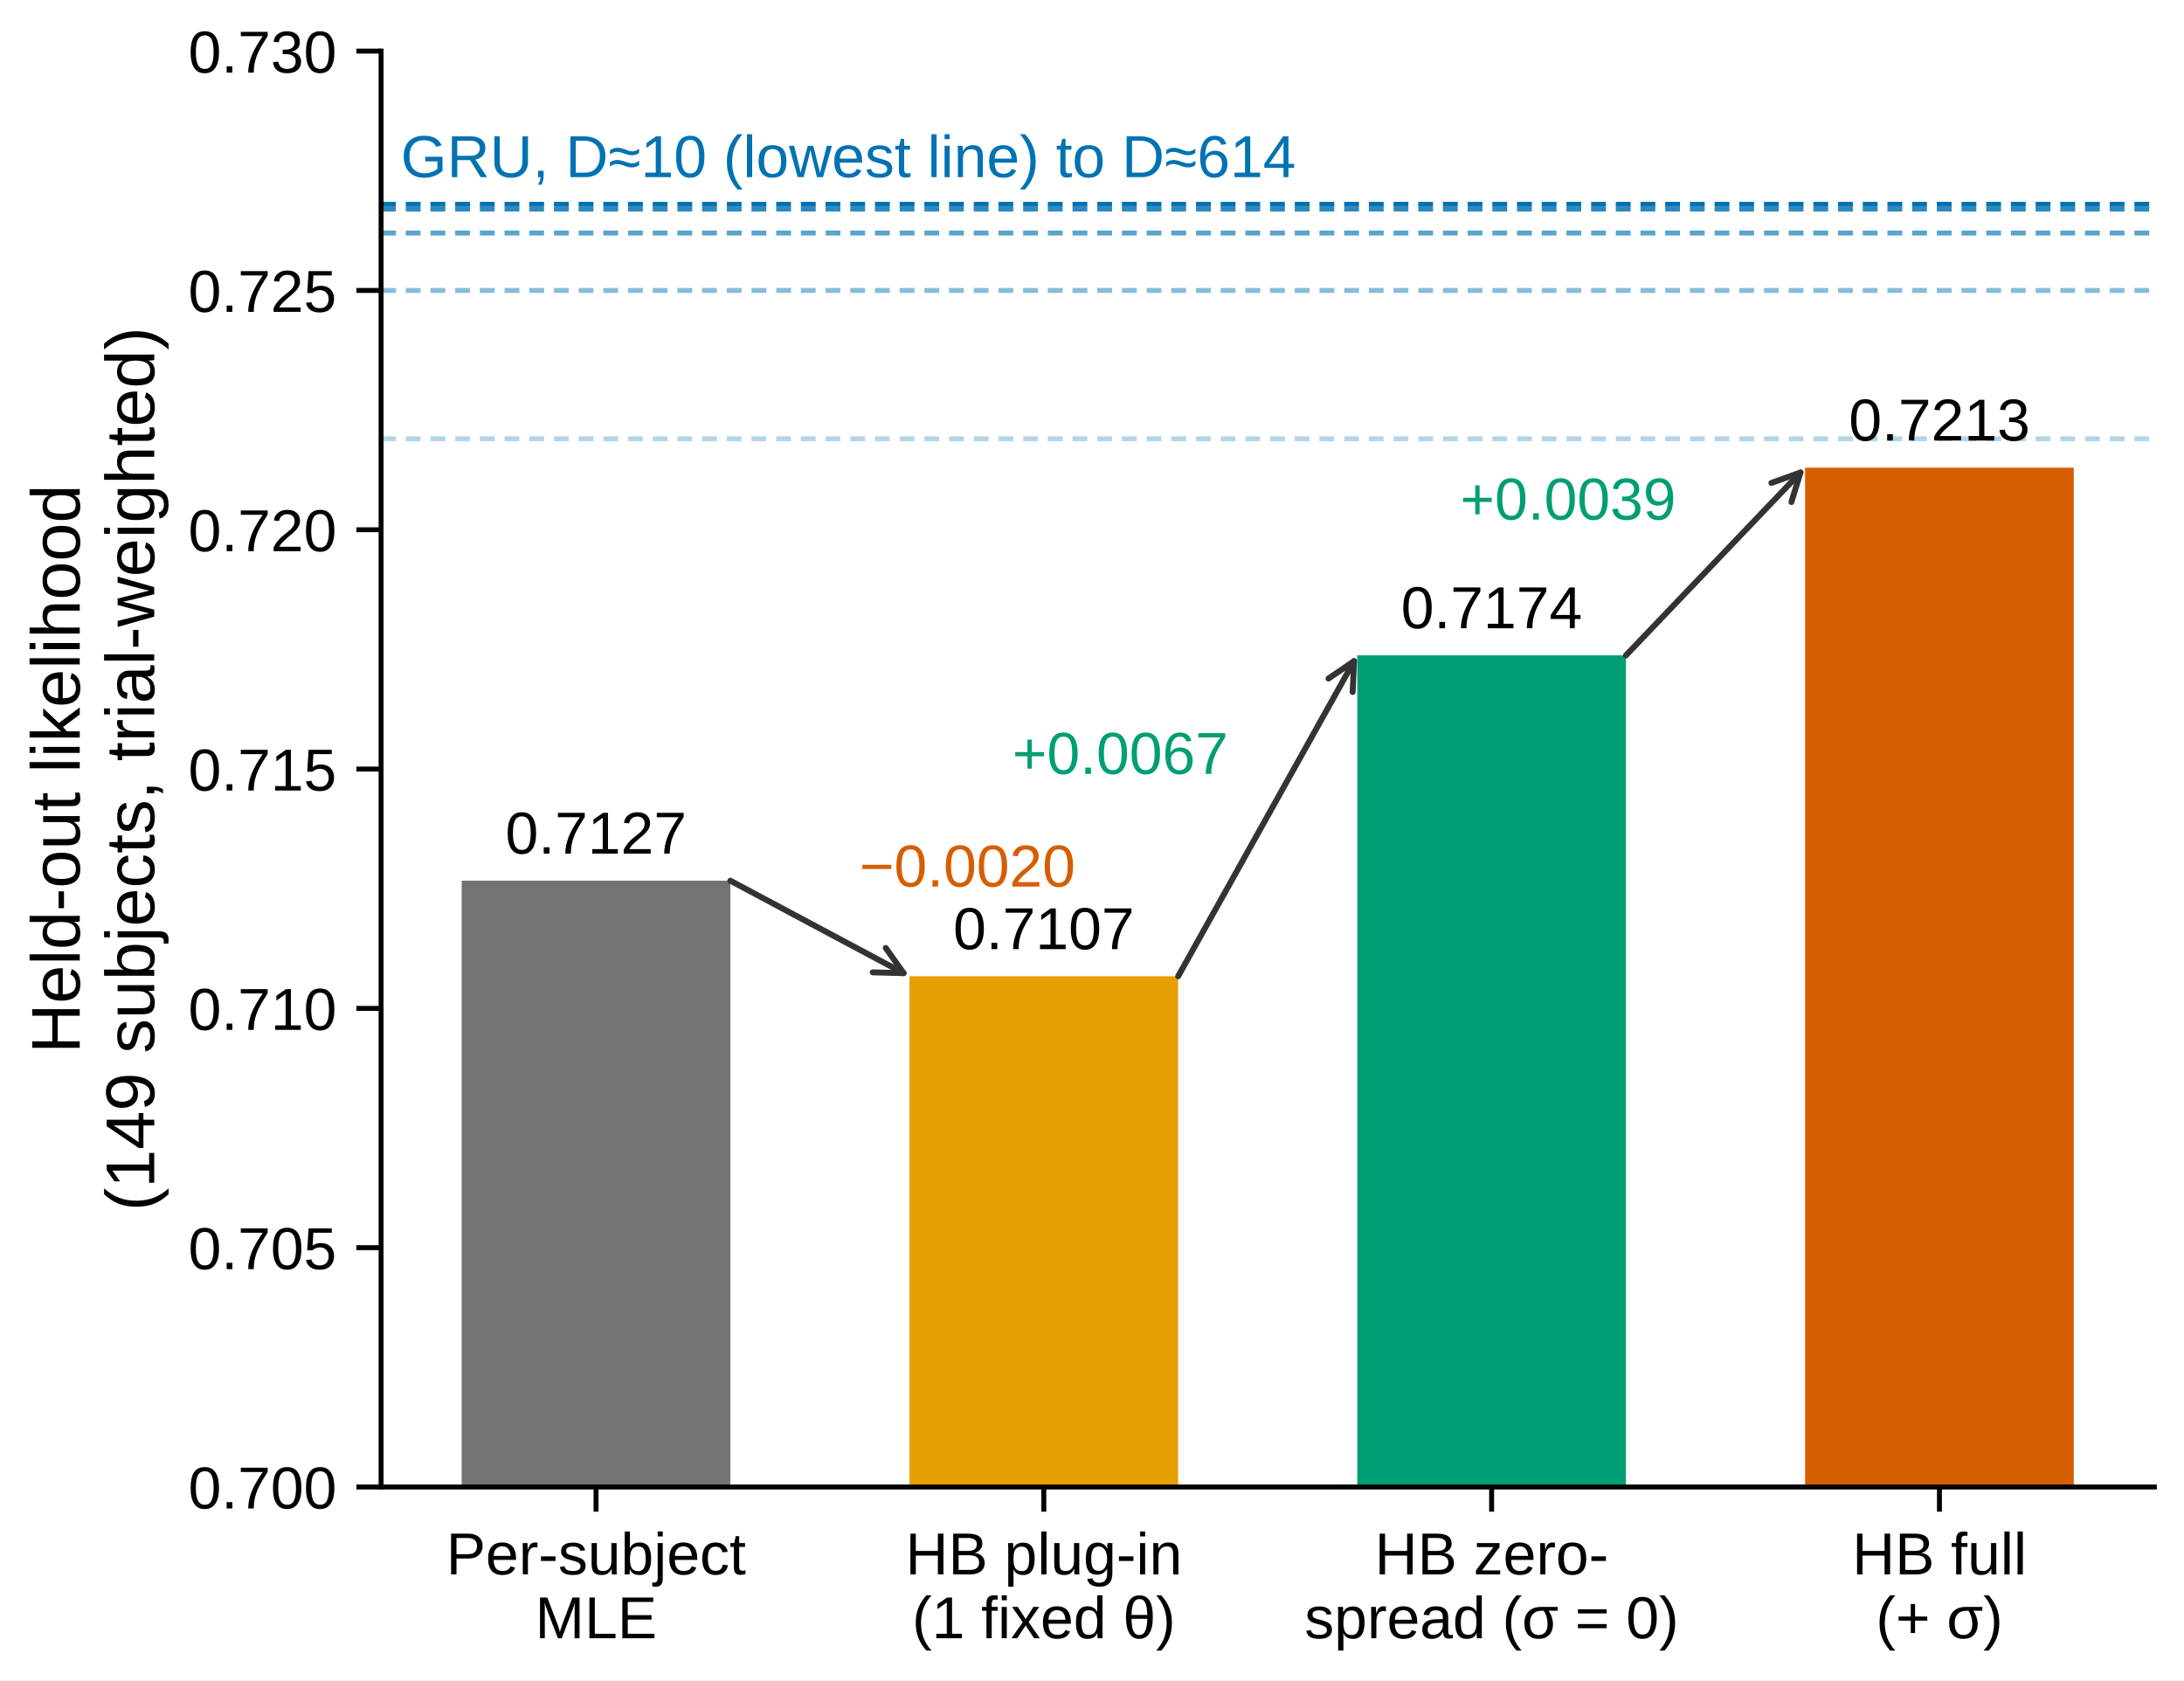
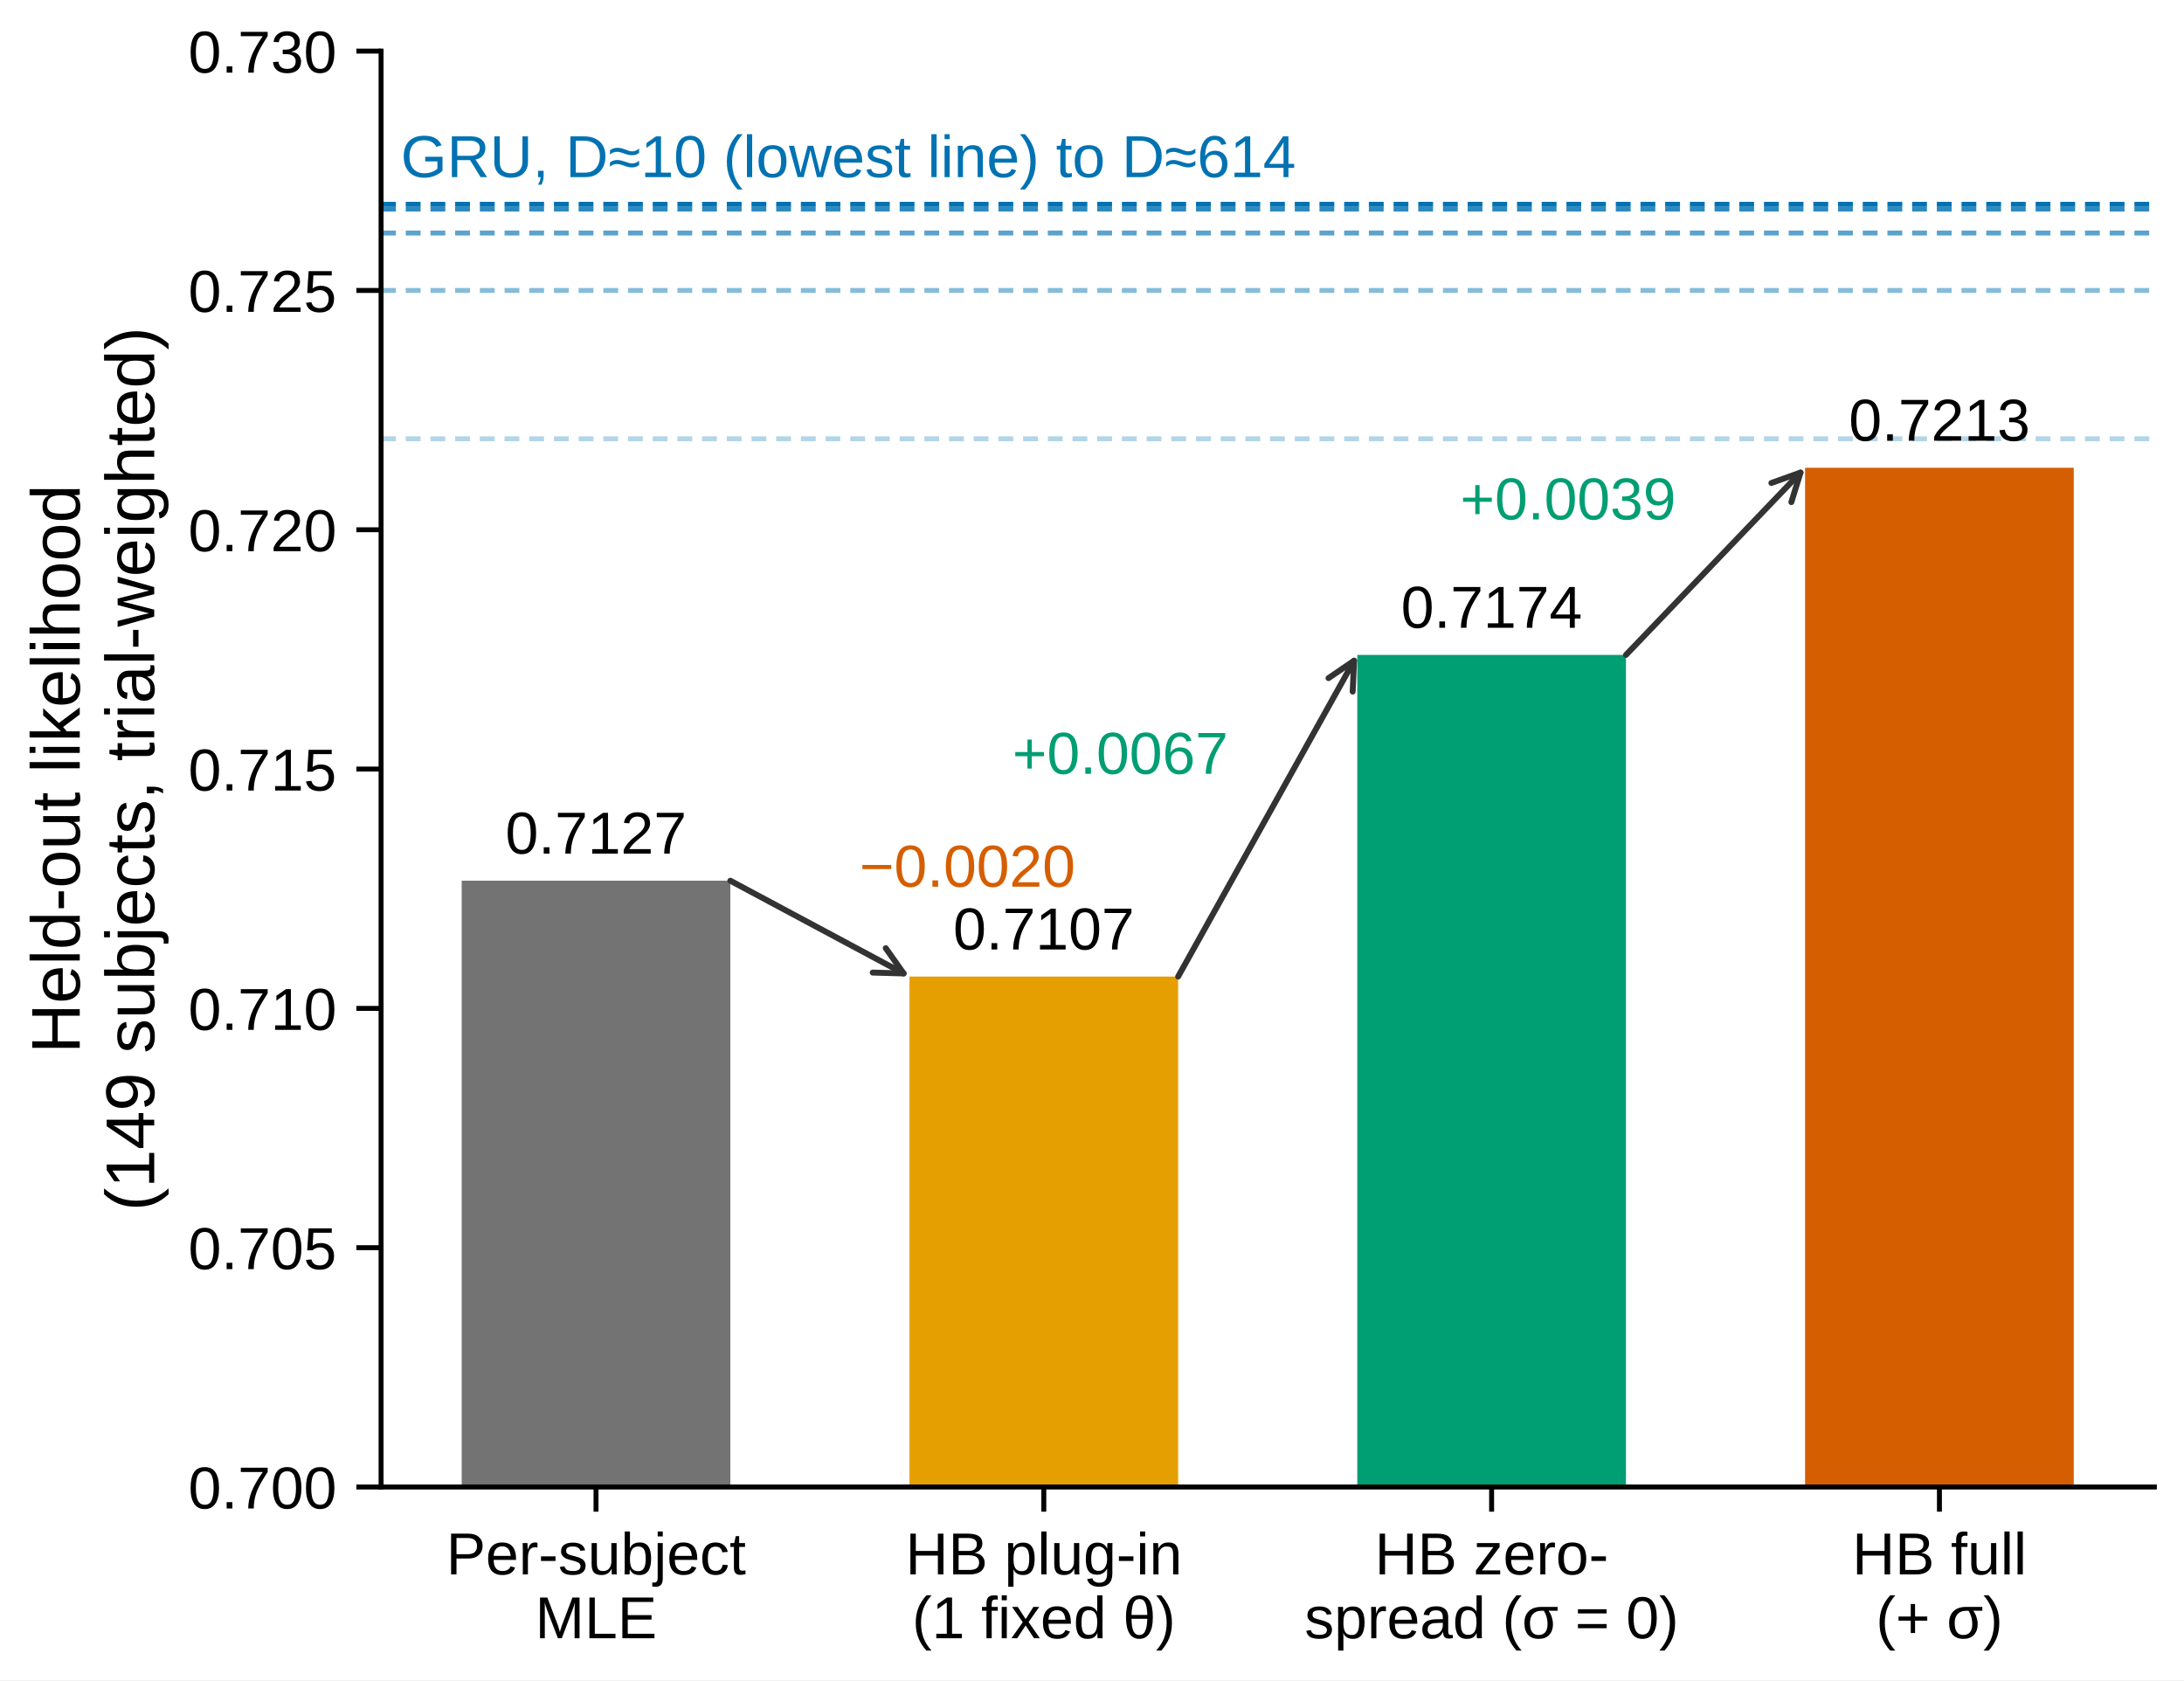
<svg xmlns="http://www.w3.org/2000/svg" xmlns:xlink="http://www.w3.org/1999/xlink" width="221.102pt" height="170.079pt" viewBox="0 0 221.102 170.079" version="1.1">
  <defs>
    <style type="text/css">*{stroke-linejoin: round; stroke-linecap: butt}</style>
  </defs>
  <g id="figure_1">
    <g id="patch_1">
      <path d="M 0 170.079  L 221.102 170.079  L 221.102 0  L 0 0  z " style="fill: #ffffff" />
    </g>
    <g id="axes_1">
      <g id="patch_2">
        <path d="M 38.579 150.523  L 218.102 150.523  L 218.102 5.174  L 38.579 5.174  z " style="fill: #ffffff" />
      </g>
      <g id="line2d_1">
        <path d="M 38.579 44.418  L 218.102 44.418  " clip-path="url(#pb371a2bf0f)" style="fill: none; stroke-dasharray: 1.5,1; stroke-dashoffset: 0; stroke: #0072b2; stroke-opacity: 0.3; stroke-width: 0.5" />
      </g>
      <g id="line2d_2">
        <path d="M 38.579 29.399  L 218.102 29.399  " clip-path="url(#pb371a2bf0f)" style="fill: none; stroke-dasharray: 1.5,1; stroke-dashoffset: 0; stroke: #0072b2; stroke-opacity: 0.475; stroke-width: 0.5" />
      </g>
      <g id="line2d_3">
        <path d="M 38.579 23.585  L 218.102 23.585  " clip-path="url(#pb371a2bf0f)" style="fill: none; stroke-dasharray: 1.5,1; stroke-dashoffset: 0; stroke: #0072b2; stroke-opacity: 0.65; stroke-width: 0.5" />
      </g>
      <g id="line2d_4">
        <path d="M 38.579 21.163  L 218.102 21.163  " clip-path="url(#pb371a2bf0f)" style="fill: none; stroke-dasharray: 1.5,1; stroke-dashoffset: 0; stroke: #0072b2; stroke-opacity: 0.825; stroke-width: 0.5" />
      </g>
      <g id="line2d_5">
        <path d="M 38.579 20.678  L 218.102 20.678  " clip-path="url(#pb371a2bf0f)" style="fill: none; stroke-dasharray: 1.5,1; stroke-dashoffset: 0; stroke: #0072b2; stroke-width: 0.5" />
      </g>
      <g id="patch_3">
        <path d="M 46.739 150.523  L 73.939 150.523  L 73.939 89.151  L 46.739 89.151  z " clip-path="url(#pb371a2bf0f)" style="fill: #737373" />
      </g>
      <g id="patch_4">
-         <path d="M 92.073 150.523  L 119.273 150.523  L 119.273 98.825  L 92.073 98.825  z " clip-path="url(#pb371a2bf0f)" style="fill: #e69f00" />
+         <path d="M 92.073 150.523  L 119.273 150.523  L 119.273 98.853  L 92.073 98.853  z " clip-path="url(#pb371a2bf0f)" style="fill: #e69f00" />
      </g>
      <g id="patch_5">
-         <path d="M 137.407 150.523  L 164.608 150.523  L 164.608 66.337  L 137.407 66.337  z " clip-path="url(#pb371a2bf0f)" style="fill: #009e73" />
+         <path d="M 137.407 150.523  L 164.608 150.523  L 164.608 66.293  L 137.407 66.293  z " clip-path="url(#pb371a2bf0f)" style="fill: #009e73" />
      </g>
      <g id="patch_6">
-         <path d="M 182.741 150.523  L 209.942 150.523  L 209.942 47.341  L 182.741 47.341  z " clip-path="url(#pb371a2bf0f)" style="fill: #d55e00" />
+         <path d="M 182.741 150.523  L 209.942 150.523  L 209.942 47.351  L 182.741 47.351  z " clip-path="url(#pb371a2bf0f)" style="fill: #d55e00" />
      </g>
      <g id="matplotlib.axis_1">
        <g id="xtick_1">
          <g id="line2d_6">
            <defs>
              <path id="md31456fca1" d="M 0 0  L 0 2.5  " style="stroke: #000000; stroke-width: 0.5" />
            </defs>
            <g>
              <use xlink:href="#md31456fca1" x="60.339" y="150.523" style="stroke: #000000; stroke-width: 0.5" />
            </g>
          </g>
          <g id="text_1">
            <text style="font-size: 6px; font-family: 'Arial', 'Liberation Sans', 'Helvetica', sans-serif" transform="translate(45.16695 159.3707)">Per-subject</text>
            <text style="font-size: 6px; font-family: 'Arial', 'Liberation Sans', 'Helvetica', sans-serif" transform="translate(54.1707 165.8335)">MLE</text>
          </g>
        </g>
        <g id="xtick_2">
          <g id="line2d_7">
            <g>
              <use xlink:href="#md31456fca1" x="105.673" y="150.523" style="stroke: #000000; stroke-width: 0.5" />
            </g>
          </g>
          <g id="text_2">
            <text style="font-size: 6px; font-family: 'Arial', 'Liberation Sans', 'Helvetica', sans-serif" transform="translate(91.66697 159.3707)">HB plug-in</text>
            <text style="font-size: 6px; font-family: 'Arial', 'Liberation Sans', 'Helvetica', sans-serif" transform="translate(92.33541 165.8335)">(1 fixed θ)</text>
          </g>
        </g>
        <g id="xtick_3">
          <g id="line2d_8">
            <g>
              <use xlink:href="#md31456fca1" x="151.007" y="150.523" style="stroke: #000000; stroke-width: 0.5" />
            </g>
          </g>
          <g id="text_3">
            <text style="font-size: 6px; font-family: 'Arial', 'Liberation Sans', 'Helvetica', sans-serif" transform="translate(139.172 159.3707)">HB zero-</text>
            <text style="font-size: 6px; font-family: 'Arial', 'Liberation Sans', 'Helvetica', sans-serif" transform="translate(132.0653 165.8335)">spread (σ = 0)</text>
          </g>
        </g>
        <g id="xtick_4">
          <g id="line2d_9">
            <g>
              <use xlink:href="#md31456fca1" x="196.342" y="150.523" style="stroke: #000000; stroke-width: 0.5" />
            </g>
          </g>
          <g id="text_4">
            <text style="font-size: 6px; font-family: 'Arial', 'Liberation Sans', 'Helvetica', sans-serif" transform="translate(187.5058 159.3707)">HB full</text>
            <text style="font-size: 6px; font-family: 'Arial', 'Liberation Sans', 'Helvetica', sans-serif" transform="translate(189.9067 165.8335)">(+ σ)</text>
          </g>
        </g>
      </g>
      <g id="matplotlib.axis_2">
        <g id="ytick_1">
          <g id="line2d_10">
            <defs>
              <path id="md49a575f19" d="M 0 0  L -2.5 0  " style="stroke: #000000; stroke-width: 0.5" />
            </defs>
            <g>
              <use xlink:href="#md49a575f19" x="38.579" y="150.523" style="stroke: #000000; stroke-width: 0.5" />
            </g>
          </g>
          <g id="text_5">
            <text style="font-size: 6px; font-family: 'Arial', 'Liberation Sans', 'Helvetica', sans-serif; text-anchor: end" x="34.079" y="152.697" transform="rotate(-0 34.07855 152.6967)">0.700</text>
          </g>
        </g>
        <g id="ytick_2">
          <g id="line2d_11">
            <g>
              <use xlink:href="#md49a575f19" x="38.579" y="126.298" style="stroke: #000000; stroke-width: 0.5" />
            </g>
          </g>
          <g id="text_6">
            <text style="font-size: 6px; font-family: 'Arial', 'Liberation Sans', 'Helvetica', sans-serif; text-anchor: end" x="34.079" y="128.472" transform="rotate(-0 34.07855 128.472)">0.705</text>
          </g>
        </g>
        <g id="ytick_3">
          <g id="line2d_12">
            <g>
              <use xlink:href="#md49a575f19" x="38.579" y="102.073" style="stroke: #000000; stroke-width: 0.5" />
            </g>
          </g>
          <g id="text_7">
            <text style="font-size: 6px; font-family: 'Arial', 'Liberation Sans', 'Helvetica', sans-serif; text-anchor: end" x="34.079" y="104.247" transform="rotate(-0 34.07855 104.2472)">0.710</text>
          </g>
        </g>
        <g id="ytick_4">
          <g id="line2d_13">
            <g>
              <use xlink:href="#md49a575f19" x="38.579" y="77.848" style="stroke: #000000; stroke-width: 0.5" />
            </g>
          </g>
          <g id="text_8">
            <text style="font-size: 6px; font-family: 'Arial', 'Liberation Sans', 'Helvetica', sans-serif; text-anchor: end" x="34.079" y="80.023" transform="rotate(-0 34.07855 80.02253)">0.715</text>
          </g>
        </g>
        <g id="ytick_5">
          <g id="line2d_14">
            <g>
              <use xlink:href="#md49a575f19" x="38.579" y="53.624" style="stroke: #000000; stroke-width: 0.5" />
            </g>
          </g>
          <g id="text_9">
            <text style="font-size: 6px; font-family: 'Arial', 'Liberation Sans', 'Helvetica', sans-serif; text-anchor: end" x="34.079" y="55.798" transform="rotate(-0 34.07855 55.79781)">0.720</text>
          </g>
        </g>
        <g id="ytick_6">
          <g id="line2d_15">
            <g>
              <use xlink:href="#md49a575f19" x="38.579" y="29.399" style="stroke: #000000; stroke-width: 0.5" />
            </g>
          </g>
          <g id="text_10">
            <text style="font-size: 6px; font-family: 'Arial', 'Liberation Sans', 'Helvetica', sans-serif; text-anchor: end" x="34.079" y="31.573" transform="rotate(-0 34.07855 31.57308)">0.725</text>
          </g>
        </g>
        <g id="ytick_7">
          <g id="line2d_16">
            <g>
              <use xlink:href="#md49a575f19" x="38.579" y="5.174" style="stroke: #000000; stroke-width: 0.5" />
            </g>
          </g>
          <g id="text_11">
            <text style="font-size: 6px; font-family: 'Arial', 'Liberation Sans', 'Helvetica', sans-serif; text-anchor: end" x="34.079" y="7.348" transform="rotate(-0 34.07855 7.348365)">0.730</text>
          </g>
        </g>
        <g id="text_12">
          <text style="font-size: 7px; font-family: 'Arial', 'Liberation Sans', 'Helvetica', sans-serif" transform="translate(8.073052 106.6414) rotate(-90)">Held-out likelihood</text>
          <text style="font-size: 7px; font-family: 'Arial', 'Liberation Sans', 'Helvetica', sans-serif" transform="translate(15.61293 122.5883) rotate(-90)">(149 subjects, trial-weighted)</text>
        </g>
      </g>
      <g id="patch_7">
        <path d="M 38.579 150.523  L 38.579 5.174  " style="fill: none; stroke: #000000; stroke-width: 0.5; stroke-linejoin: miter; stroke-linecap: square" />
      </g>
      <g id="patch_8">
        <path d="M 38.579 150.523  L 218.102 150.523  " style="fill: none; stroke: #000000; stroke-width: 0.5; stroke-linejoin: miter; stroke-linecap: square" />
      </g>
      <g id="text_13">
        <text style="font-size: 6px; font-family: 'Arial', 'Liberation Sans', 'Helvetica', sans-serif; text-anchor: middle" x="60.339" y="86.406" transform="rotate(-0 60.33899 86.40602)">0.7127</text>
      </g>
      <g id="text_14">
-         <text style="font-size: 6px; font-family: 'Arial', 'Liberation Sans', 'Helvetica', sans-serif; text-anchor: middle" x="105.673" y="96.08" transform="rotate(-0 105.6732 96.07998)">0.7107</text>
+         <text style="font-size: 6px; font-family: 'Arial', 'Liberation Sans', 'Helvetica', sans-serif; text-anchor: middle" x="105.673" y="96.108" transform="rotate(-0 105.6732 96.108)">0.7107</text>
      </g>
      <g id="text_15">
-         <text style="font-size: 6px; font-family: 'Arial', 'Liberation Sans', 'Helvetica', sans-serif; text-anchor: middle" x="151.007" y="63.592" transform="rotate(-0 151.0075 63.59231)">0.7174</text>
+         <text style="font-size: 6px; font-family: 'Arial', 'Liberation Sans', 'Helvetica', sans-serif; text-anchor: middle" x="151.007" y="63.548" transform="rotate(-0 151.0075 63.54756)">0.7174</text>
      </g>
      <g id="text_16">
-         <text style="font-size: 6px; font-family: 'Arial', 'Liberation Sans', 'Helvetica', sans-serif; text-anchor: middle" x="196.342" y="44.596" transform="rotate(-0 196.3417 44.59596)">0.7213</text>
+         <text style="font-size: 6px; font-family: 'Arial', 'Liberation Sans', 'Helvetica', sans-serif; text-anchor: middle" x="196.342" y="44.606" transform="rotate(-0 196.3417 44.60556)">0.7213</text>
      </g>
      <g id="patch_9">
-         <path d="M 73.939 89.151  Q 83.006 93.988 91.481 98.509  " style="fill: none; stroke: #333333; stroke-width: 0.6; stroke-linecap: round" />
-         <path d="M 89.67 95.956  L 91.481 98.509  L 88.352 98.427  " style="fill: none; stroke: #333333; stroke-width: 0.6; stroke-linecap: round" />
+         <path d="M 73.939 89.151  Q 83.006 94.002 91.481 98.537  " style="fill: none; stroke: #333333; stroke-width: 0.6; stroke-linecap: round" />
+         <path d="M 89.673 95.981  L 91.481 98.537  L 88.352 98.45  " style="fill: none; stroke: #333333; stroke-width: 0.6; stroke-linecap: round" />
      </g>
      <g id="text_17">
-         <text style="font-size: 6px; font-family: 'Arial', 'Liberation Sans', 'Helvetica', sans-serif; text-anchor: start; fill: #d55e00" x="87.006" y="89.743" transform="rotate(-0 87.0061 89.743)">−0.0020</text>
+         <text style="font-size: 6px; font-family: 'Arial', 'Liberation Sans', 'Helvetica', sans-serif; text-anchor: start; fill: #d55e00" x="87.006" y="89.757" transform="rotate(-0 87.0061 89.75701)">−0.0020</text>
      </g>
      <g id="patch_10">
-         <path d="M 119.273 98.825  Q 128.34 82.581 137.08 66.923  " style="fill: none; stroke: #333333; stroke-width: 0.6; stroke-linecap: round" />
-         <path d="M 134.493 68.686  L 137.08 66.923  L 136.938 70.05  " style="fill: none; stroke: #333333; stroke-width: 0.6; stroke-linecap: round" />
+         <path d="M 119.273 98.853  Q 128.34 82.573 137.081 66.879  " style="fill: none; stroke: #333333; stroke-width: 0.6; stroke-linecap: round" />
+         <path d="M 134.495 68.644  L 137.081 66.879  L 136.942 70.006  " style="fill: none; stroke: #333333; stroke-width: 0.6; stroke-linecap: round" />
      </g>
      <g id="text_18">
-         <text style="font-size: 6px; font-family: 'Arial', 'Liberation Sans', 'Helvetica', sans-serif; text-anchor: end; fill: #009e73" x="124.34" y="78.336" transform="rotate(-0 124.3403 78.33615)">+0.0067</text>
+         <text style="font-size: 6px; font-family: 'Arial', 'Liberation Sans', 'Helvetica', sans-serif; text-anchor: end; fill: #009e73" x="124.34" y="78.328" transform="rotate(-0 124.3403 78.32778)">+0.0067</text>
      </g>
      <g id="patch_11">
-         <path d="M 164.608 66.337  Q 173.675 56.839 182.278 47.826  " style="fill: none; stroke: #333333; stroke-width: 0.6; stroke-linecap: round" />
-         <path d="M 179.332 48.885  L 182.278 47.826  L 181.358 50.818  " style="fill: none; stroke: #333333; stroke-width: 0.6; stroke-linecap: round" />
+         <path d="M 164.608 66.293  Q 173.675 56.822 182.278 47.835  " style="fill: none; stroke: #333333; stroke-width: 0.6; stroke-linecap: round" />
+         <path d="M 179.33 48.89  L 182.278 47.835  L 181.353 50.826  " style="fill: none; stroke: #333333; stroke-width: 0.6; stroke-linecap: round" />
      </g>
      <g id="text_19">
-         <text style="font-size: 6px; font-family: 'Arial', 'Liberation Sans', 'Helvetica', sans-serif; text-anchor: end; fill: #009e73" x="169.675" y="52.594" transform="rotate(-0 169.6746 52.59414)">+0.0039</text>
+         <text style="font-size: 6px; font-family: 'Arial', 'Liberation Sans', 'Helvetica', sans-serif; text-anchor: end; fill: #009e73" x="169.675" y="52.577" transform="rotate(-0 169.6746 52.57656)">+0.0039</text>
      </g>
      <g id="text_20">
        <text style="font-size: 6px; font-family: 'Arial', 'Liberation Sans', 'Helvetica', sans-serif; text-anchor: start; fill: #0072b2" x="40.579" y="17.933" transform="rotate(-0 40.57855 17.93312)">GRU, D≈10 (lowest line) to D≈614</text>
      </g>
    </g>
  </g>
  <defs>
    <clipPath id="pb371a2bf0f">
      <rect x="38.579" y="5.174" width="179.524" height="145.348" />
    </clipPath>
  </defs>
</svg>
